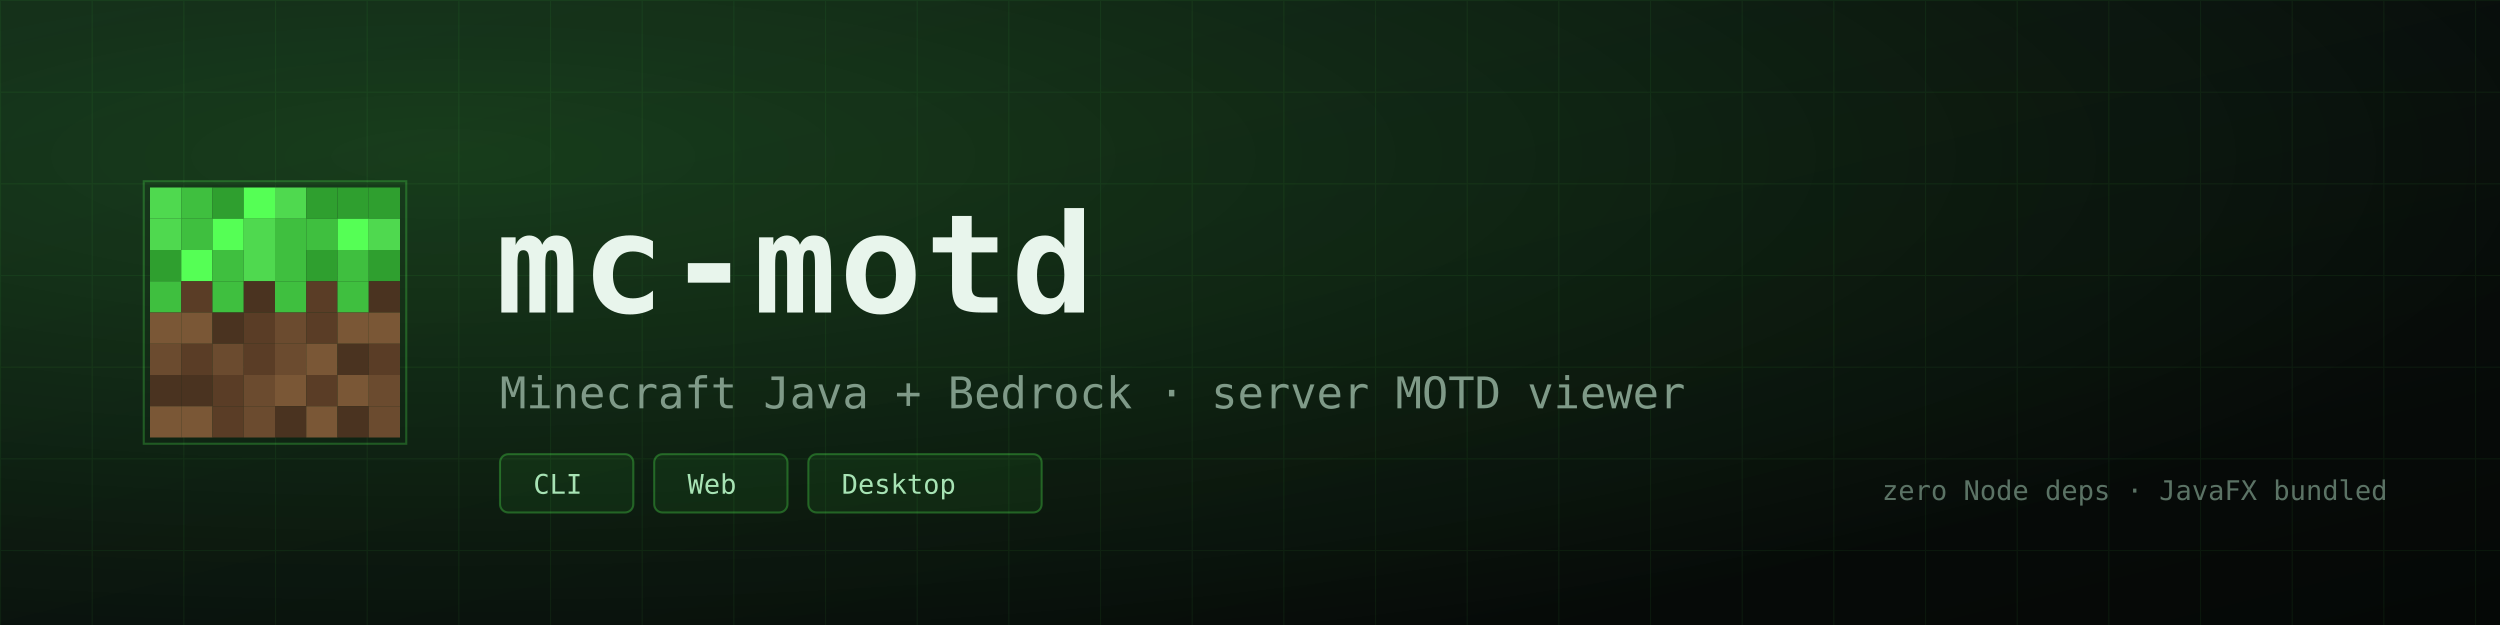
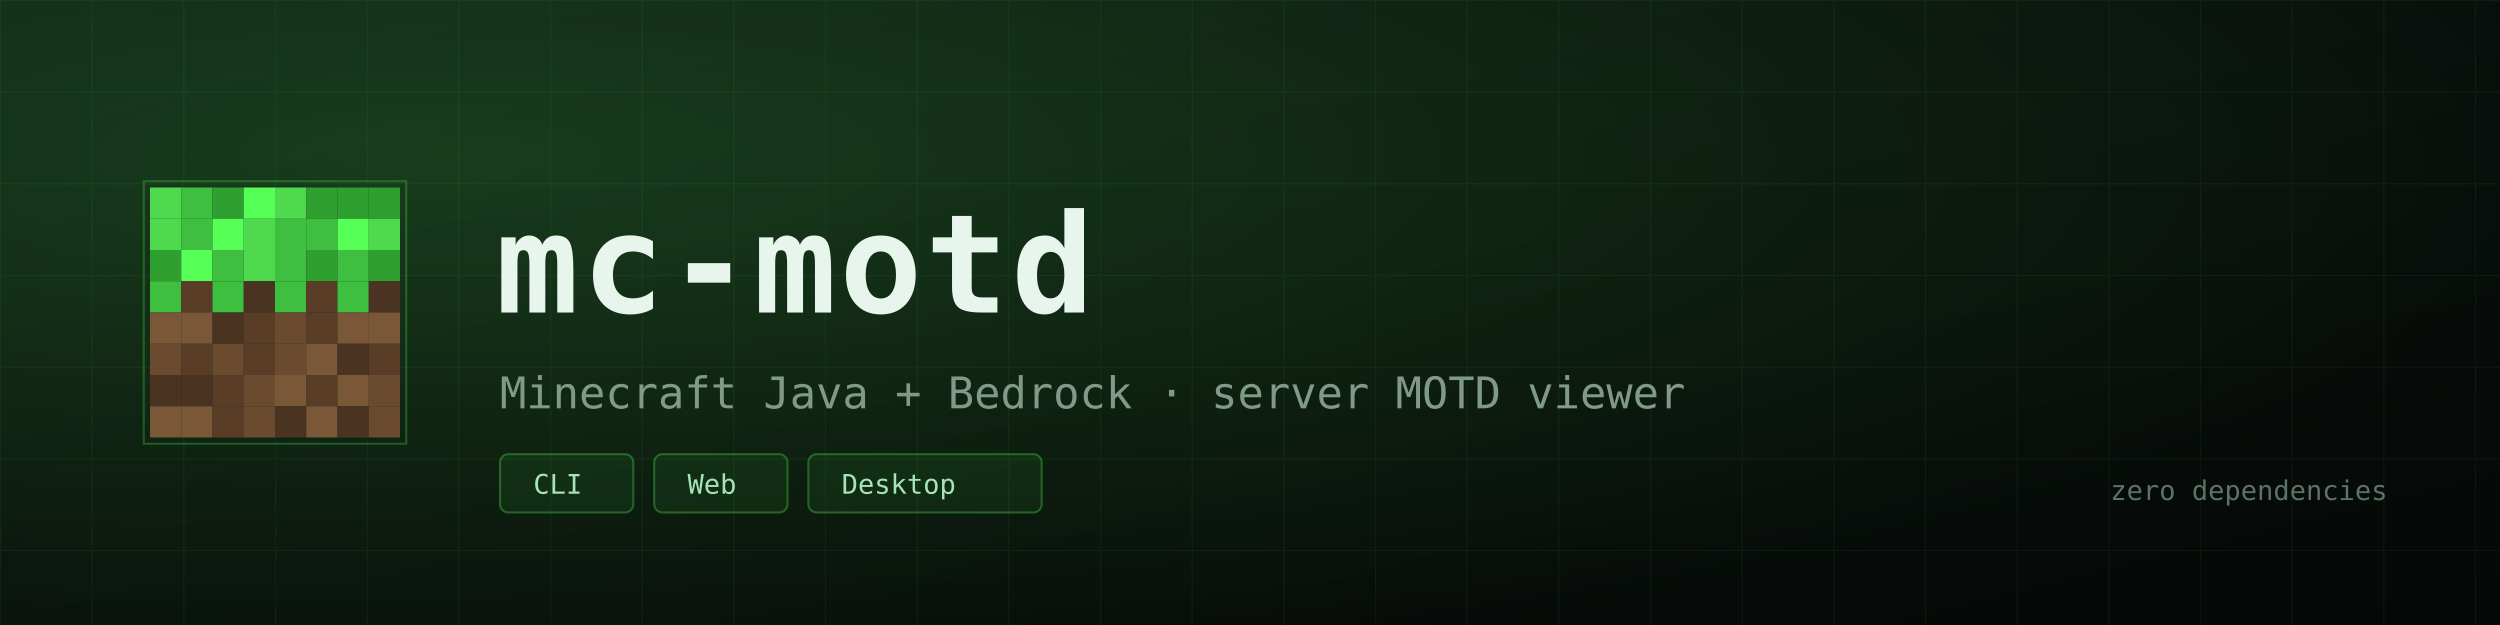
<svg xmlns="http://www.w3.org/2000/svg" width="1200" height="300" viewBox="0 0 1200 300" role="img" aria-label="mc-motd">
  <defs>
    <linearGradient id="bg" x1="0" y1="0" x2="1" y2="1">
      <stop offset="0" stop-color="#0c1512" />
      <stop offset="1" stop-color="#050806" />
    </linearGradient>
    <radialGradient id="glow" cx="0.18" cy="0.25" r="0.85">
      <stop offset="0" stop-color="#55ff55" stop-opacity="0.18" />
      <stop offset="1" stop-color="#55ff55" stop-opacity="0" />
    </radialGradient>
    <pattern id="grid" width="44" height="44" patternUnits="userSpaceOnUse">
      <path d="M44 0H0v44" fill="none" stroke="#55ff55" stroke-opacity="0.06" />
    </pattern>
  </defs>
  <rect width="1200" height="300" fill="url(#bg)" />
  <rect width="1200" height="300" fill="url(#grid)" />
  <rect width="1200" height="300" fill="url(#glow)" />
  <rect x="72" y="90" width="15" height="15" fill="#4fd94f" />
  <rect x="87" y="90" width="15" height="15" fill="#3fbf3f" />
  <rect x="102" y="90" width="15" height="15" fill="#2f9f2f" />
  <rect x="117" y="90" width="15" height="15" fill="#55ff55" />
  <rect x="132" y="90" width="15" height="15" fill="#4fd94f" />
  <rect x="147" y="90" width="15" height="15" fill="#2f9f2f" />
  <rect x="162" y="90" width="15" height="15" fill="#2f9f2f" />
  <rect x="177" y="90" width="15" height="15" fill="#2f9f2f" />
  <rect x="72" y="105" width="15" height="15" fill="#4fd94f" />
  <rect x="87" y="105" width="15" height="15" fill="#3fbf3f" />
  <rect x="102" y="105" width="15" height="15" fill="#55ff55" />
  <rect x="117" y="105" width="15" height="15" fill="#4fd94f" />
  <rect x="132" y="105" width="15" height="15" fill="#3fbf3f" />
  <rect x="147" y="105" width="15" height="15" fill="#3fbf3f" />
  <rect x="162" y="105" width="15" height="15" fill="#55ff55" />
  <rect x="177" y="105" width="15" height="15" fill="#4fd94f" />
  <rect x="72" y="120" width="15" height="15" fill="#2f9f2f" />
  <rect x="87" y="120" width="15" height="15" fill="#55ff55" />
  <rect x="102" y="120" width="15" height="15" fill="#3fbf3f" />
  <rect x="117" y="120" width="15" height="15" fill="#4fd94f" />
  <rect x="132" y="120" width="15" height="15" fill="#3fbf3f" />
  <rect x="147" y="120" width="15" height="15" fill="#2f9f2f" />
  <rect x="162" y="120" width="15" height="15" fill="#3fbf3f" />
  <rect x="177" y="120" width="15" height="15" fill="#2f9f2f" />
  <rect x="72" y="135" width="15" height="15" fill="#3fbf3f" />
  <rect x="87" y="135" width="15" height="15" fill="#5a3d26" />
  <rect x="102" y="135" width="15" height="15" fill="#3fbf3f" />
  <rect x="117" y="135" width="15" height="15" fill="#4a3320" />
  <rect x="132" y="135" width="15" height="15" fill="#3fbf3f" />
  <rect x="147" y="135" width="15" height="15" fill="#5a3d26" />
  <rect x="162" y="135" width="15" height="15" fill="#3fbf3f" />
  <rect x="177" y="135" width="15" height="15" fill="#4a3320" />
  <rect x="72" y="150" width="15" height="15" fill="#7a5736" />
  <rect x="87" y="150" width="15" height="15" fill="#7a5736" />
  <rect x="102" y="150" width="15" height="15" fill="#4a3320" />
  <rect x="117" y="150" width="15" height="15" fill="#5a3d26" />
  <rect x="132" y="150" width="15" height="15" fill="#6b4b2f" />
  <rect x="147" y="150" width="15" height="15" fill="#5a3d26" />
  <rect x="162" y="150" width="15" height="15" fill="#7a5736" />
  <rect x="177" y="150" width="15" height="15" fill="#7a5736" />
  <rect x="72" y="165" width="15" height="15" fill="#6b4b2f" />
  <rect x="87" y="165" width="15" height="15" fill="#5a3d26" />
  <rect x="102" y="165" width="15" height="15" fill="#6b4b2f" />
  <rect x="117" y="165" width="15" height="15" fill="#5a3d26" />
  <rect x="132" y="165" width="15" height="15" fill="#6b4b2f" />
  <rect x="147" y="165" width="15" height="15" fill="#7a5736" />
  <rect x="162" y="165" width="15" height="15" fill="#4a3320" />
  <rect x="177" y="165" width="15" height="15" fill="#5a3d26" />
  <rect x="72" y="180" width="15" height="15" fill="#4a3320" />
  <rect x="87" y="180" width="15" height="15" fill="#4a3320" />
  <rect x="102" y="180" width="15" height="15" fill="#5a3d26" />
  <rect x="117" y="180" width="15" height="15" fill="#6b4b2f" />
  <rect x="132" y="180" width="15" height="15" fill="#7a5736" />
  <rect x="147" y="180" width="15" height="15" fill="#5a3d26" />
  <rect x="162" y="180" width="15" height="15" fill="#7a5736" />
  <rect x="177" y="180" width="15" height="15" fill="#6b4b2f" />
  <rect x="72" y="195" width="15" height="15" fill="#7a5736" />
  <rect x="87" y="195" width="15" height="15" fill="#7a5736" />
  <rect x="102" y="195" width="15" height="15" fill="#5a3d26" />
  <rect x="117" y="195" width="15" height="15" fill="#6b4b2f" />
  <rect x="132" y="195" width="15" height="15" fill="#4a3320" />
  <rect x="147" y="195" width="15" height="15" fill="#7a5736" />
  <rect x="162" y="195" width="15" height="15" fill="#4a3320" />
  <rect x="177" y="195" width="15" height="15" fill="#6b4b2f" />
  <rect x="69" y="87" width="126" height="126" fill="none" stroke="#55ff55" stroke-opacity="0.25" />
  <text x="238" y="150" font-family="'DejaVu Sans Mono',Menlo,Consolas,monospace" font-size="66" font-weight="bold" fill="#e8f5ec" letter-spacing="1.5">mc-motd</text>
  <text x="240" y="196" font-family="'DejaVu Sans Mono',Menlo,Consolas,monospace" font-size="21" fill="#7f9a88">Minecraft Java + Bedrock · server MOTD viewer</text>
  <g font-family="'DejaVu Sans Mono',Menlo,Consolas,monospace" font-size="13" fill="#a7e3b4">
    <rect x="240" y="218" width="64" height="28" rx="4" fill="#55ff55" fill-opacity="0.07" stroke="#55ff55" stroke-opacity="0.3" />
    <text x="256" y="237">CLI</text>
    <rect x="314" y="218" width="64" height="28" rx="4" fill="#55ff55" fill-opacity="0.07" stroke="#55ff55" stroke-opacity="0.3" />
    <text x="330" y="237">Web</text>
    <rect x="388" y="218" width="112" height="28" rx="4" fill="#55ff55" fill-opacity="0.07" stroke="#55ff55" stroke-opacity="0.3" />
    <text x="404" y="237">Desktop</text>
  </g>
-   <text x="1146" y="240" text-anchor="end" font-family="'DejaVu Sans Mono',Menlo,Consolas,monospace" font-size="13" fill="#5b7365">zero Node deps · JavaFX bundled</text>
+   <text x="1146" y="240" text-anchor="end" font-family="'DejaVu Sans Mono',Menlo,Consolas,monospace" font-size="13" fill="#5b7365">zero dependencies</text>
</svg>
